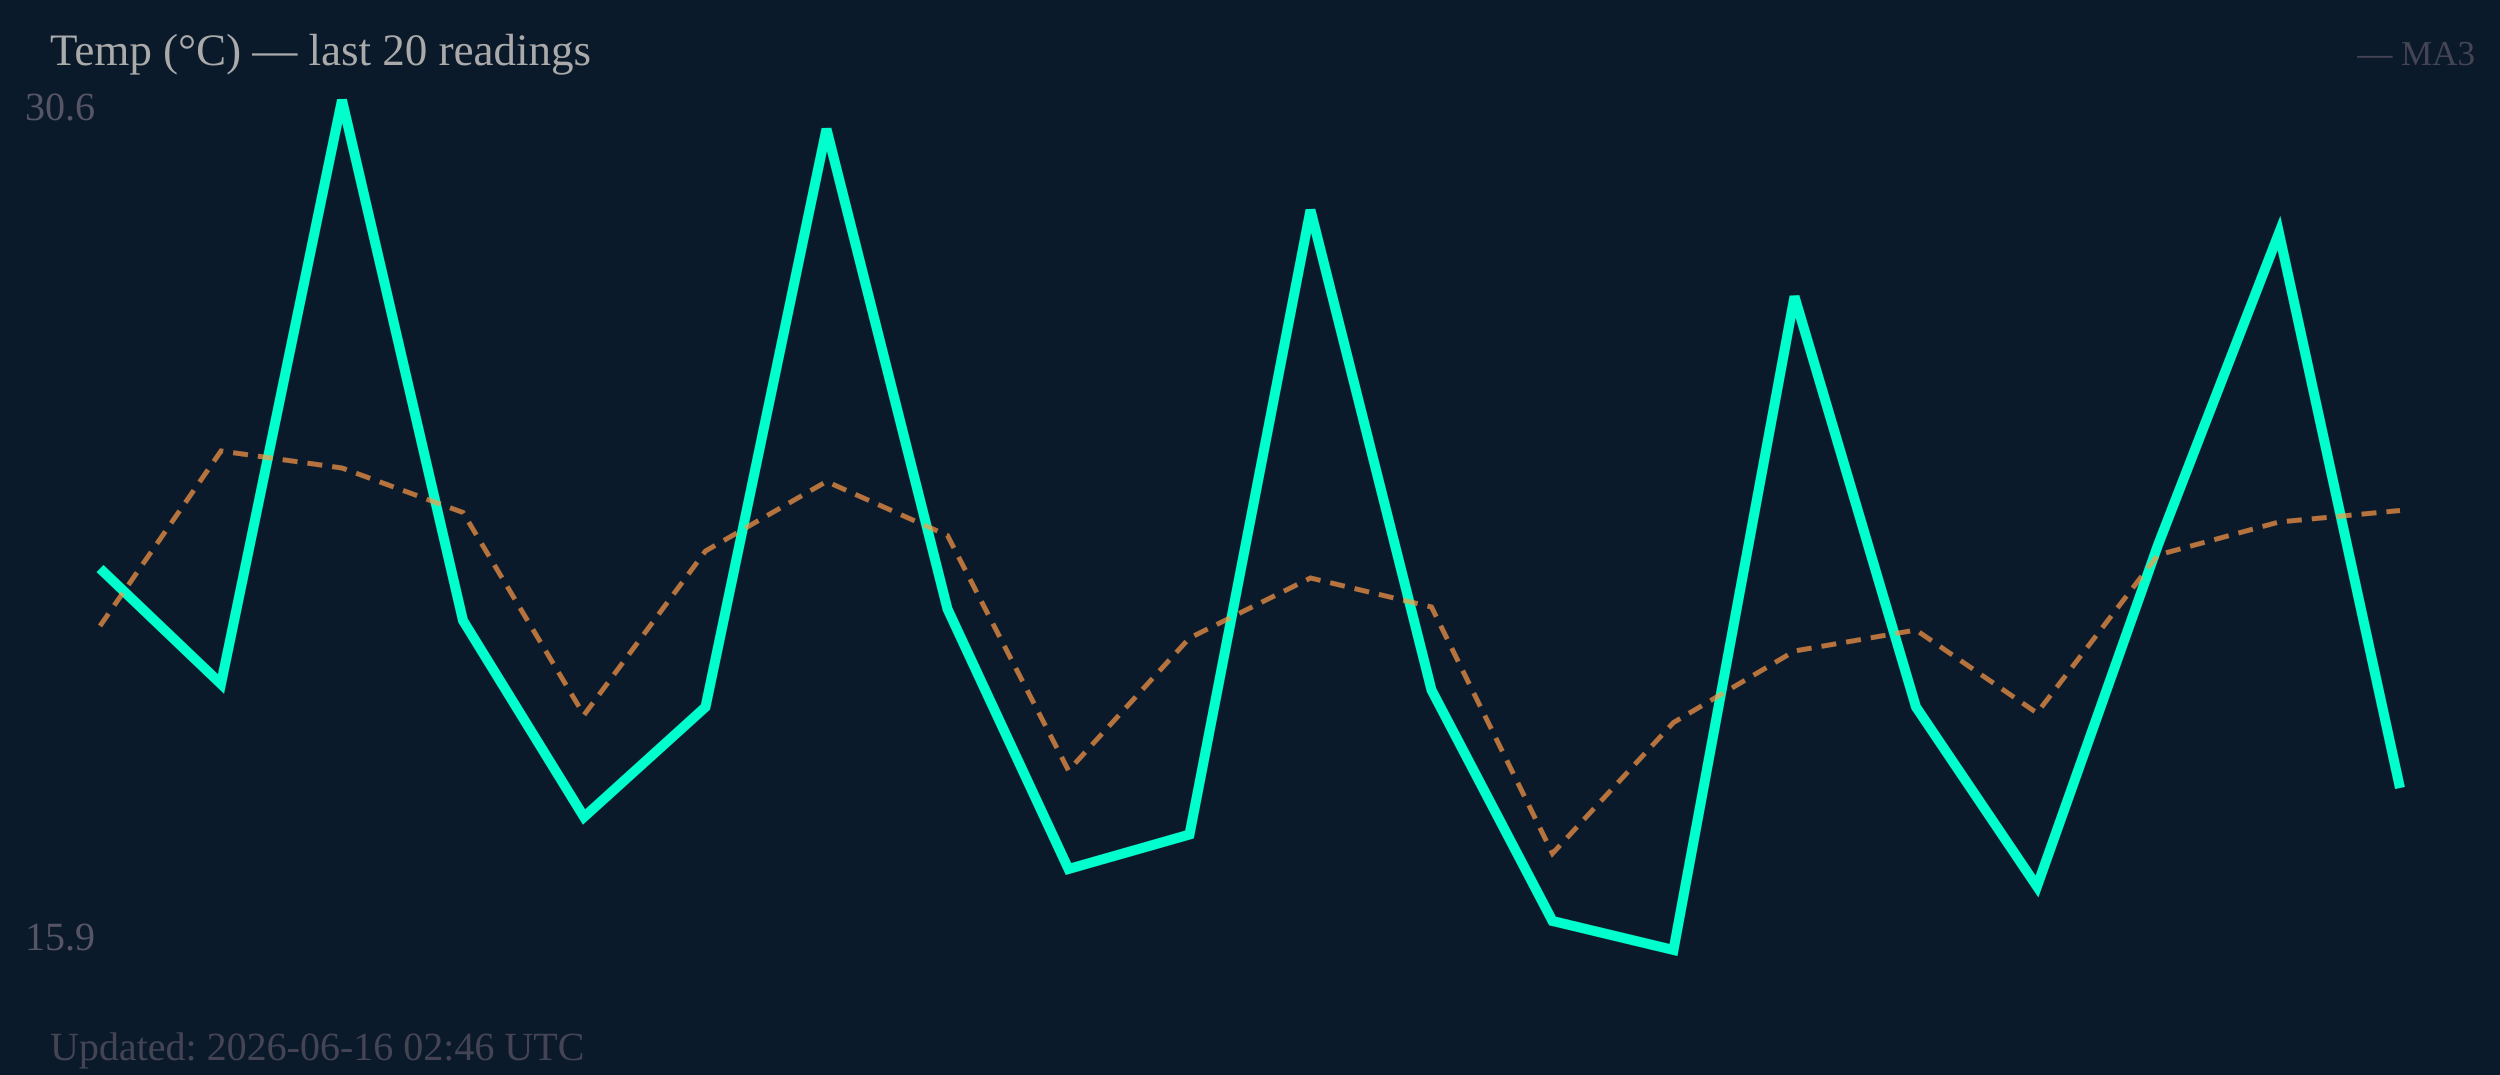
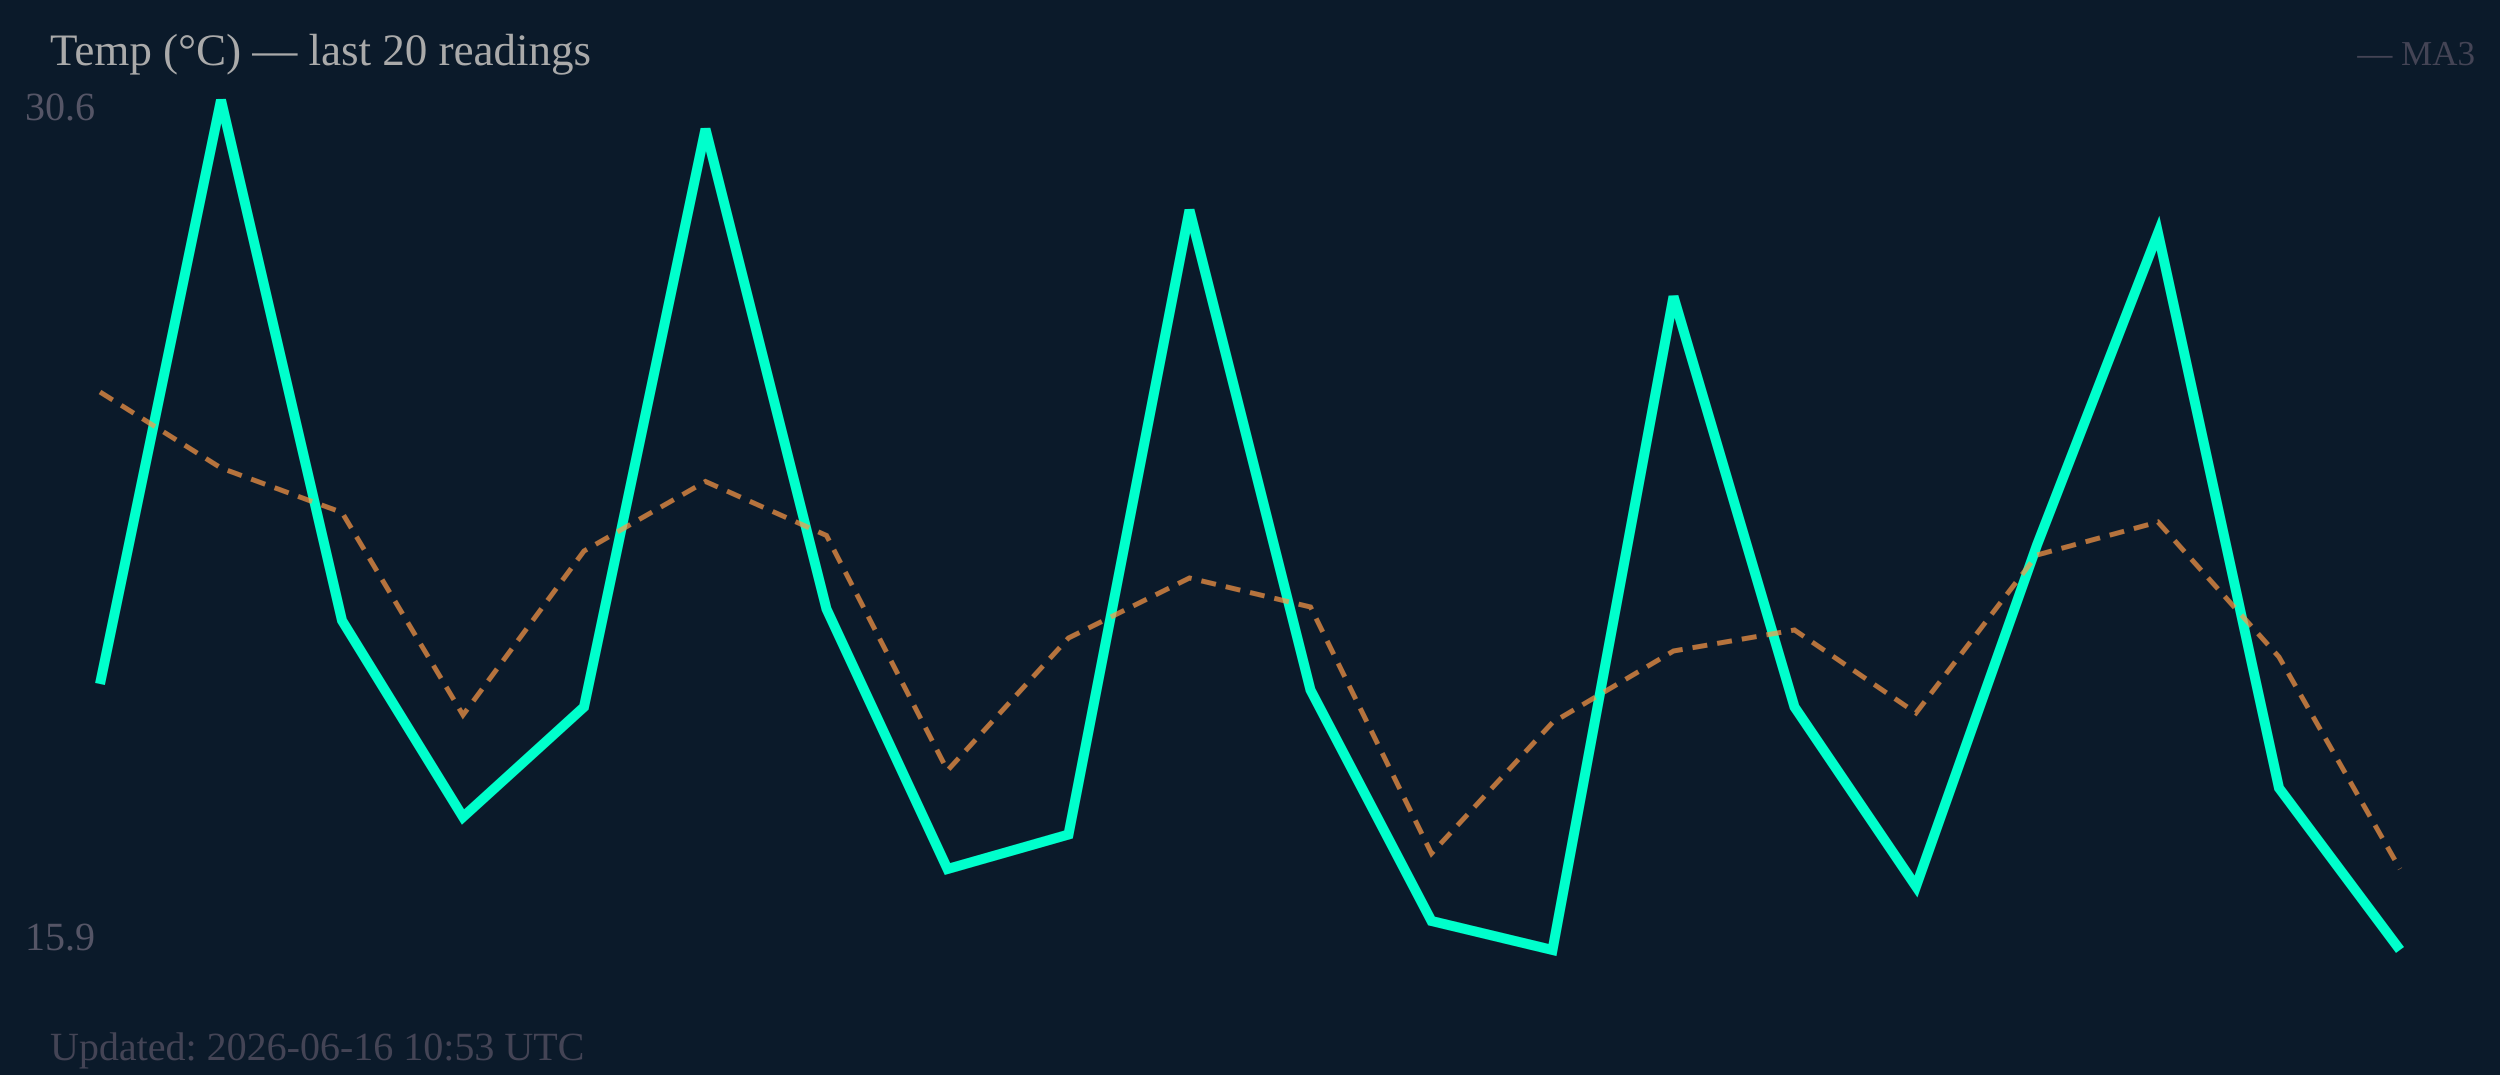
<svg xmlns="http://www.w3.org/2000/svg" width="500" height="215" viewBox="0 0 500 215">
  <rect width="500" height="215" fill="#0b1a2a" />
  <text x="5" y="24" font-size="8" fill="#556">30.6</text>
  <text x="5" y="190" font-size="8" fill="#556">15.9</text>
-   <polyline fill="none" stroke="#00ffcc" stroke-width="2" points="20.0,113.7 44.2,136.8 68.4,20.0 92.6,124.1 116.8,163.4 141.1,141.4 165.3,25.8 189.5,121.8 213.7,173.8 237.9,166.9 262.1,42.0 286.3,138.0 310.5,184.2 334.7,190.0 358.9,59.3 383.2,141.4 407.4,177.3 431.6,109.0 455.8,46.6 480.0,157.6" />
-   <polyline fill="none" stroke="#ff9944" stroke-width="1" stroke-dasharray="3,2" opacity="0.7" points="20.0,125.2 44.2,90.2 68.4,93.6 92.6,102.5 116.8,143.0 141.1,110.2 165.3,96.3 189.5,107.1 213.7,154.1 237.9,127.6 262.1,115.6 286.3,121.4 310.5,170.7 334.7,144.5 358.9,130.2 383.2,126.0 407.4,142.6 431.6,111.0 455.8,104.4 480.0,102.1" />
+   <polyline fill="none" stroke="#00ffcc" stroke-width="2" points="20.0,136.8 44.2,20.0 68.4,124.1 92.6,163.4 116.8,141.4 141.1,25.8 165.3,121.8 189.5,173.8 213.7,166.9 237.9,42.0 262.1,138.0 286.3,184.2 310.5,190.0 334.7,59.3 358.9,141.4 383.2,177.3 407.4,109.0 431.6,46.6 455.8,157.6 480.0,190.0" />
+   <polyline fill="none" stroke="#ff9944" stroke-width="1" stroke-dasharray="3,2" opacity="0.7" points="20.0,78.4 44.2,93.6 68.4,102.5 92.6,143.0 116.8,110.2 141.1,96.3 165.3,107.1 189.5,154.1 213.7,127.6 237.9,115.6 262.1,121.4 286.3,170.7 310.5,144.5 334.7,130.2 358.9,126.0 383.2,142.6 407.4,111.0 431.6,104.4 455.8,131.4 480.0,173.8" />
  <text x="10" y="13" font-size="9" fill="#aaa">Temp (°C) — last 20 readings</text>
  <text x="495" y="13" font-size="7" fill="#445" text-anchor="end">— MA3</text>
-   <text x="10" y="212" font-size="8" fill="#445">Updated: 2026-06-16 02:46 UTC</text>
+   <text x="10" y="212" font-size="8" fill="#445">Updated: 2026-06-16 10:53 UTC</text>
</svg>
